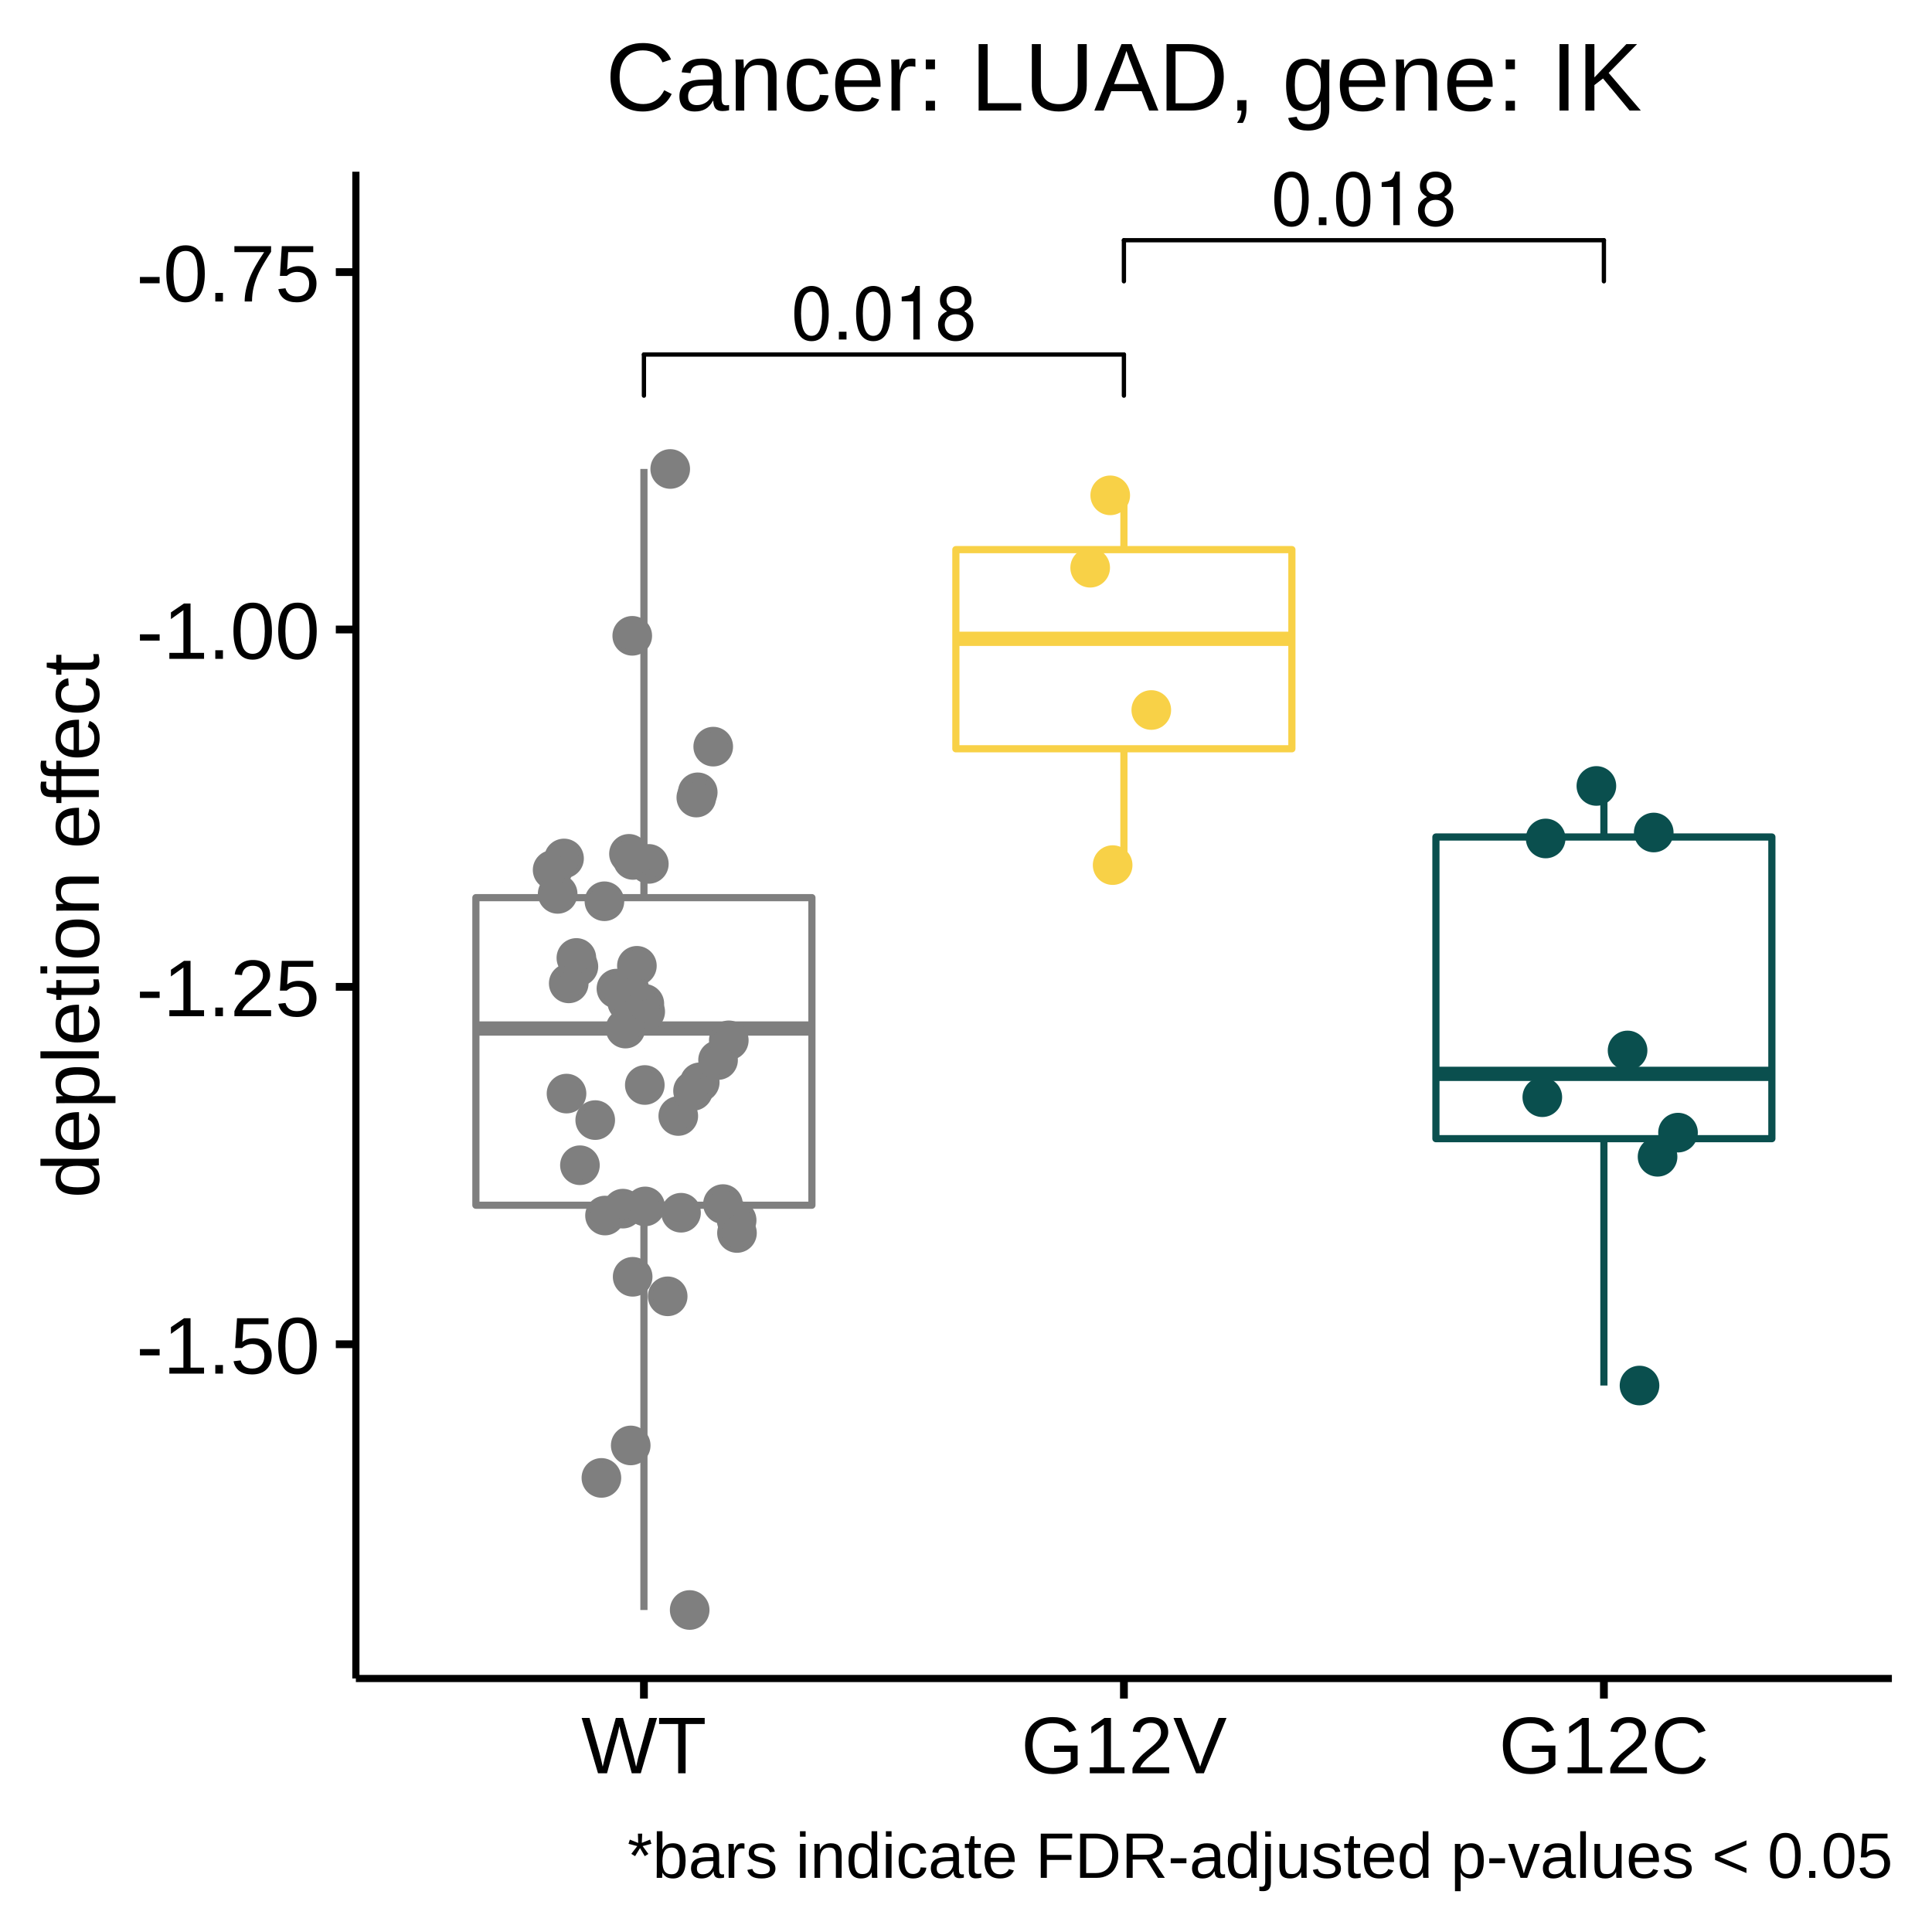
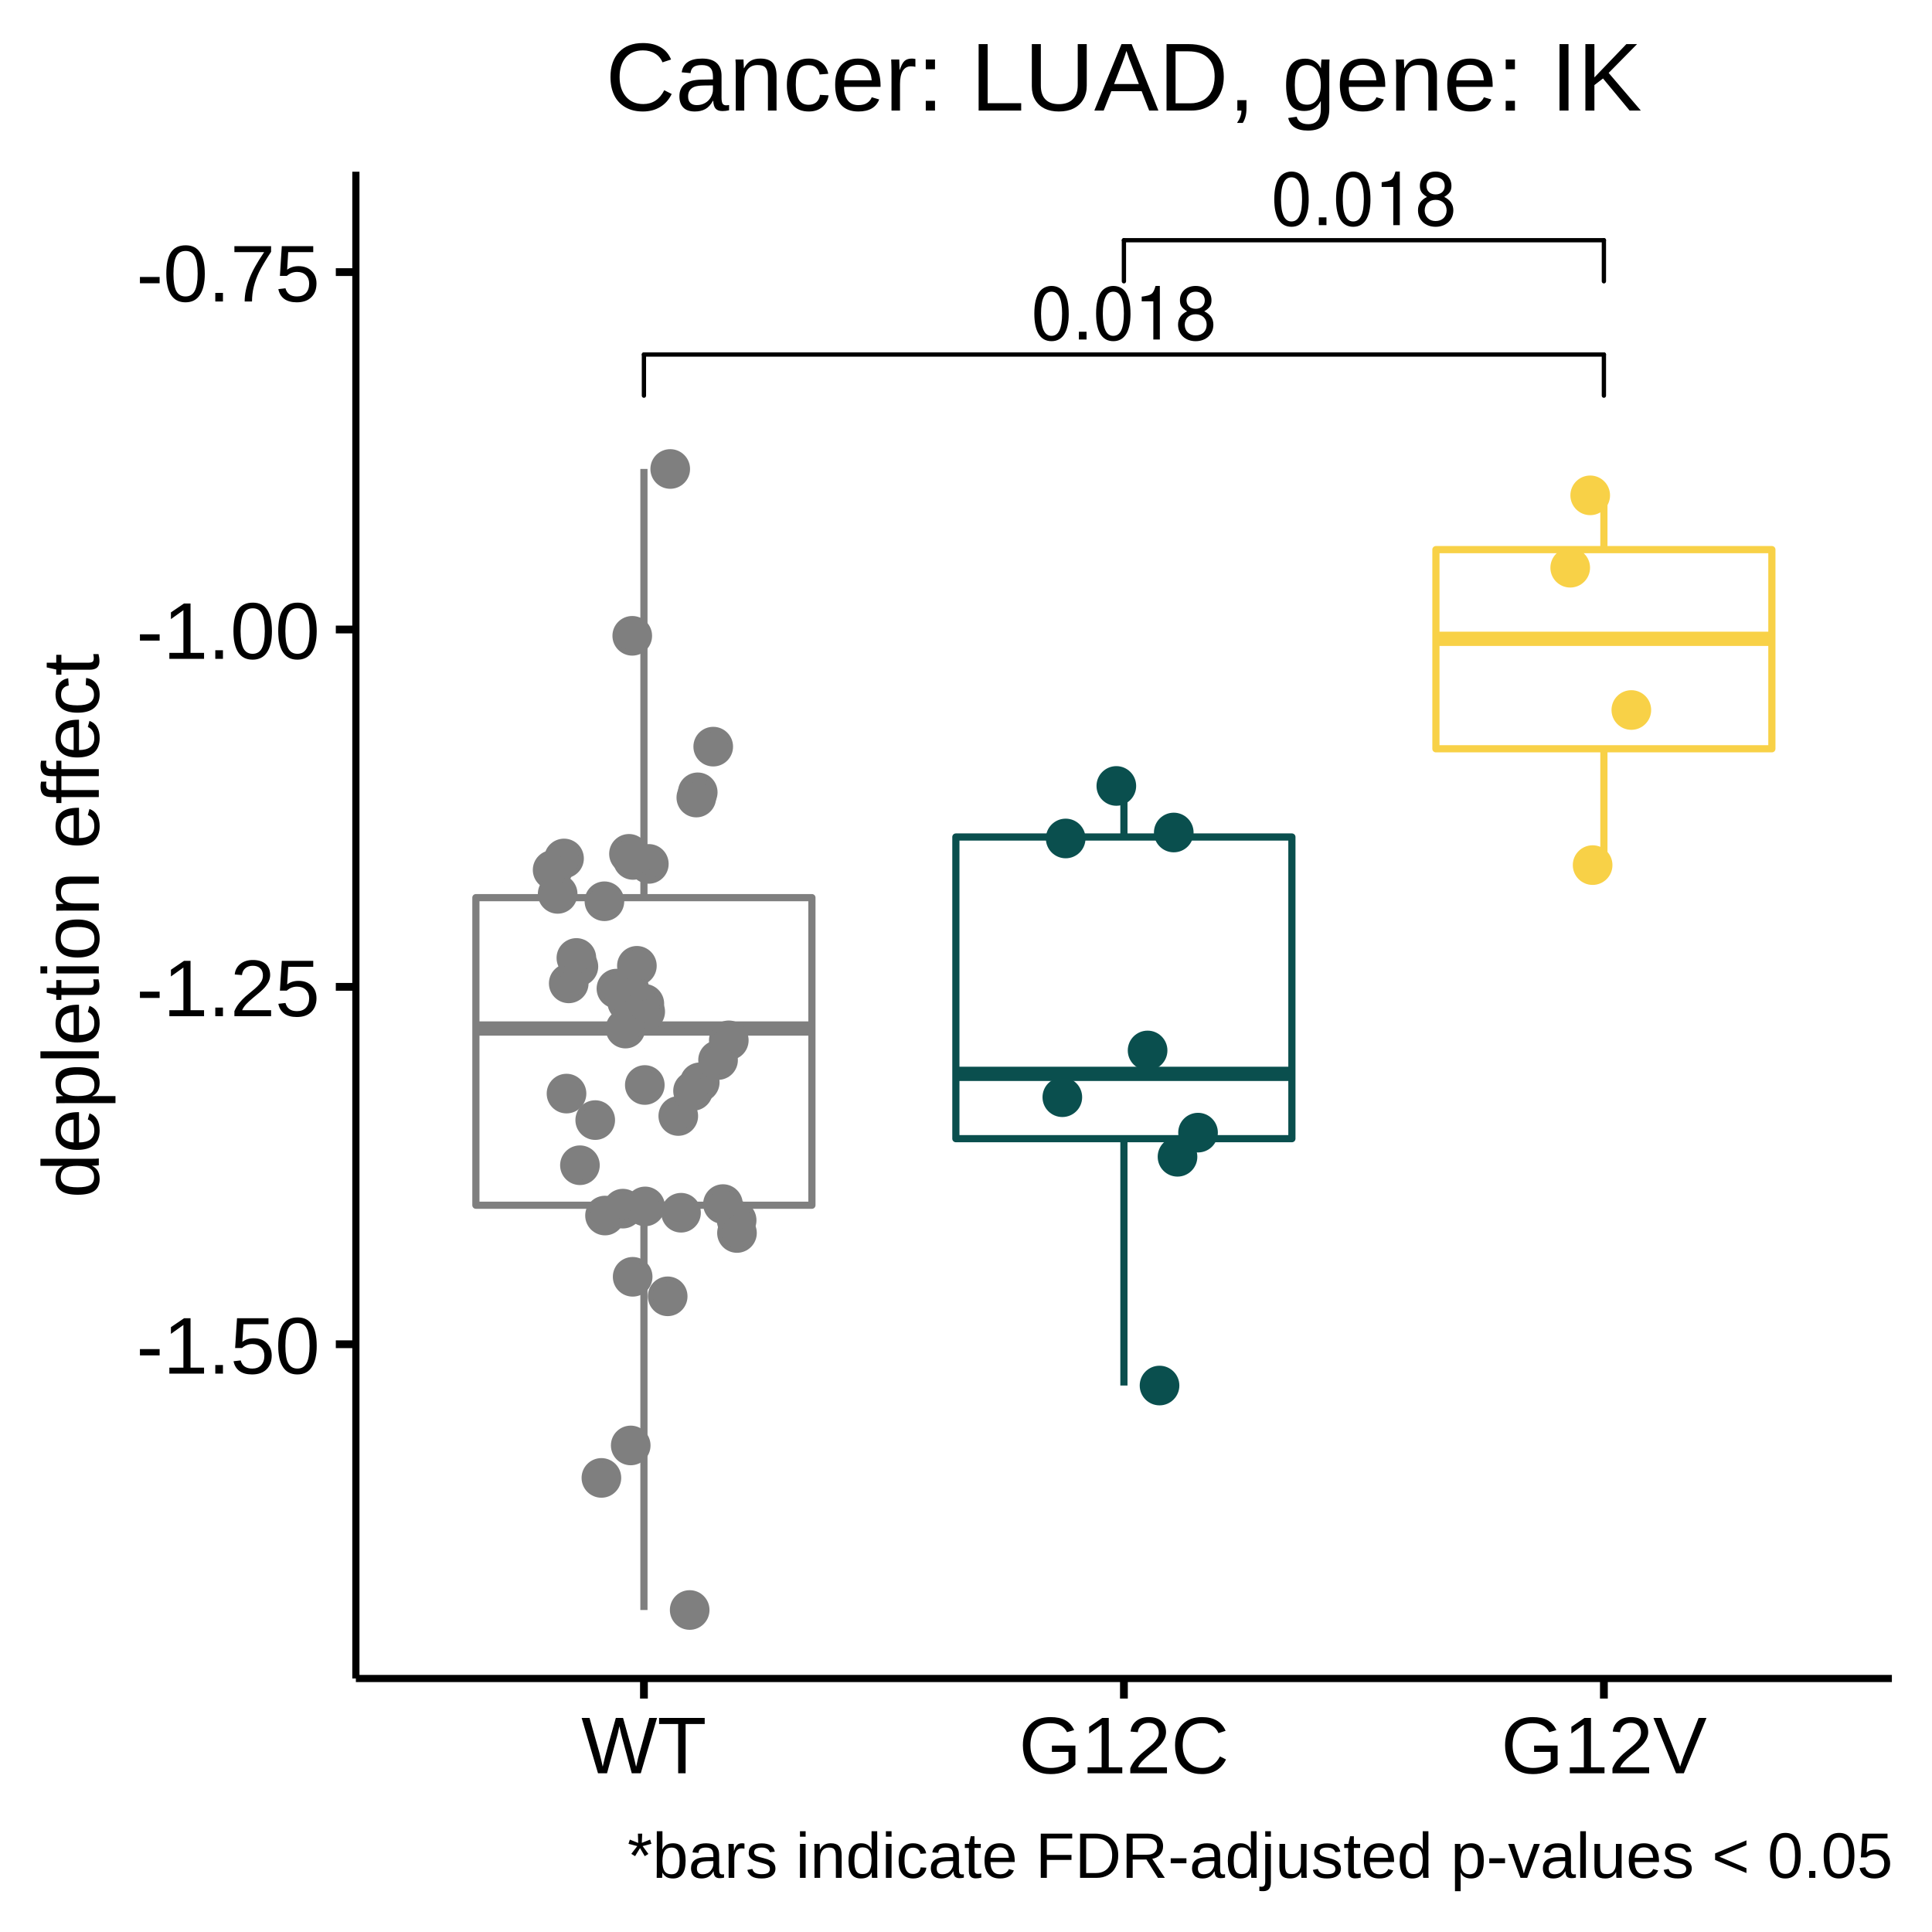
<svg xmlns="http://www.w3.org/2000/svg" viewBox="0 0 288.00 288.00">
  <defs>
    <style type="text/css">
    line, polyline, polygon, path, rect, circle {
      fill: none;
      stroke: #000000;
      stroke-linecap: round;
      stroke-linejoin: round;
      stroke-miterlimit: 10.00;
    }
  </style>
  </defs>
  <rect width="100%" height="100%" style="stroke: none; fill: #FFFFFF;" />
  <rect x="0.00" y="0.00" width="288.00" height="288.00" style="stroke-width: 1.16; stroke: #FFFFFF; fill: #FFFFFF;" />
  <defs>
    <clipPath id="cpNTMuMDV8MjgyLjAyfDI1MC4yMXwyNS42MA==">
      <rect x="53.05" y="25.60" width="228.97" height="224.62" />
    </clipPath>
  </defs>
  <rect x="53.05" y="25.60" width="228.97" height="224.62" style="stroke-width: 1.16; stroke: none; fill: #FFFFFF;" clip-path="url(#cpNTMuMDV8MjgyLjAyfDI1MC4yMXwyNS42MA==)" />
  <line x1="95.99" y1="133.81" x2="95.99" y2="69.90" style="stroke-width: 1.07; stroke: #7F7F7F; stroke-linecap: butt;" clip-path="url(#cpNTMuMDV8MjgyLjAyfDI1MC4yMXwyNS42MA==)" />
  <line x1="95.99" y1="179.66" x2="95.99" y2="240.00" style="stroke-width: 1.07; stroke: #7F7F7F; stroke-linecap: butt;" clip-path="url(#cpNTMuMDV8MjgyLjAyfDI1MC4yMXwyNS42MA==)" />
  <polygon points="70.94,133.81 70.94,179.66 121.03,179.66 121.03,133.81 70.94,133.81 " style="stroke-width: 1.07; stroke: #7F7F7F; fill: #FFFFFF;" clip-path="url(#cpNTMuMDV8MjgyLjAyfDI1MC4yMXwyNS42MA==)" />
  <line x1="70.94" y1="153.32" x2="121.03" y2="153.32" style="stroke-width: 2.13; stroke: #7F7F7F; stroke-linecap: butt;" clip-path="url(#cpNTMuMDV8MjgyLjAyfDI1MC4yMXwyNS42MA==)" />
-   <line x1="167.54" y1="81.93" x2="167.54" y2="73.84" style="stroke-width: 1.07; stroke: #F8D147; stroke-linecap: butt;" clip-path="url(#cpNTMuMDV8MjgyLjAyfDI1MC4yMXwyNS42MA==)" />
-   <line x1="167.54" y1="111.62" x2="167.54" y2="128.96" style="stroke-width: 1.07; stroke: #F8D147; stroke-linecap: butt;" clip-path="url(#cpNTMuMDV8MjgyLjAyfDI1MC4yMXwyNS42MA==)" />
-   <polygon points="142.49,81.93 142.49,111.62 192.58,111.62 192.58,81.93 142.49,81.93 " style="stroke-width: 1.07; stroke: #F8D147; fill: #FFFFFF;" clip-path="url(#cpNTMuMDV8MjgyLjAyfDI1MC4yMXwyNS42MA==)" />
-   <line x1="142.49" y1="95.23" x2="192.58" y2="95.23" style="stroke-width: 2.13; stroke: #F8D147; stroke-linecap: butt;" clip-path="url(#cpNTMuMDV8MjgyLjAyfDI1MC4yMXwyNS42MA==)" />
-   <line x1="239.09" y1="124.77" x2="239.09" y2="117.15" style="stroke-width: 1.07; stroke: #0A4F4E; stroke-linecap: butt;" clip-path="url(#cpNTMuMDV8MjgyLjAyfDI1MC4yMXwyNS42MA==)" />
-   <line x1="239.09" y1="169.74" x2="239.09" y2="206.54" style="stroke-width: 1.07; stroke: #0A4F4E; stroke-linecap: butt;" clip-path="url(#cpNTMuMDV8MjgyLjAyfDI1MC4yMXwyNS42MA==)" />
-   <polygon points="214.05,124.77 214.05,169.74 264.13,169.74 264.13,124.77 214.05,124.77 " style="stroke-width: 1.07; stroke: #0A4F4E; fill: #FFFFFF;" clip-path="url(#cpNTMuMDV8MjgyLjAyfDI1MC4yMXwyNS42MA==)" />
-   <line x1="214.05" y1="160.08" x2="264.13" y2="160.08" style="stroke-width: 2.13; stroke: #0A4F4E; stroke-linecap: butt;" clip-path="url(#cpNTMuMDV8MjgyLjAyfDI1MC4yMXwyNS42MA==)" />
+   <line x1="167.54" y1="124.77" x2="167.54" y2="117.15" style="stroke-width: 1.07; stroke: #0A4F4E; stroke-linecap: butt;" clip-path="url(#cpNTMuMDV8MjgyLjAyfDI1MC4yMXwyNS42MA==)" />
+   <line x1="167.54" y1="169.74" x2="167.54" y2="206.54" style="stroke-width: 1.07; stroke: #0A4F4E; stroke-linecap: butt;" clip-path="url(#cpNTMuMDV8MjgyLjAyfDI1MC4yMXwyNS42MA==)" />
+   <polygon points="142.49,124.77 142.49,169.74 192.58,169.74 192.58,124.77 142.49,124.77 " style="stroke-width: 1.07; stroke: #0A4F4E; fill: #FFFFFF;" clip-path="url(#cpNTMuMDV8MjgyLjAyfDI1MC4yMXwyNS42MA==)" />
+   <line x1="142.49" y1="160.08" x2="192.58" y2="160.08" style="stroke-width: 2.13; stroke: #0A4F4E; stroke-linecap: butt;" clip-path="url(#cpNTMuMDV8MjgyLjAyfDI1MC4yMXwyNS42MA==)" />
+   <line x1="239.09" y1="81.93" x2="239.09" y2="73.84" style="stroke-width: 1.07; stroke: #F8D147; stroke-linecap: butt;" clip-path="url(#cpNTMuMDV8MjgyLjAyfDI1MC4yMXwyNS42MA==)" />
+   <line x1="239.09" y1="111.62" x2="239.09" y2="128.96" style="stroke-width: 1.07; stroke: #F8D147; stroke-linecap: butt;" clip-path="url(#cpNTMuMDV8MjgyLjAyfDI1MC4yMXwyNS42MA==)" />
+   <polygon points="214.05,81.93 214.05,111.62 264.13,111.62 264.13,81.93 214.05,81.93 " style="stroke-width: 1.07; stroke: #F8D147; fill: #FFFFFF;" clip-path="url(#cpNTMuMDV8MjgyLjAyfDI1MC4yMXwyNS42MA==)" />
+   <line x1="214.05" y1="95.23" x2="264.13" y2="95.23" style="stroke-width: 2.13; stroke: #F8D147; stroke-linecap: butt;" clip-path="url(#cpNTMuMDV8MjgyLjAyfDI1MC4yMXwyNS42MA==)" />
  <circle cx="94.31" cy="190.33" r="1.95pt" style="stroke-width: 0.71; stroke: #7F7F7F; fill: #7F7F7F;" clip-path="url(#cpNTMuMDV8MjgyLjAyfDI1MC4yMXwyNS42MA==)" />
  <circle cx="96.05" cy="149.63" r="1.95pt" style="stroke-width: 0.71; stroke: #7F7F7F; fill: #7F7F7F;" clip-path="url(#cpNTMuMDV8MjgyLjAyfDI1MC4yMXwyNS42MA==)" />
  <circle cx="104.31" cy="161.34" r="1.95pt" style="stroke-width: 0.71; stroke: #7F7F7F; fill: #7F7F7F;" clip-path="url(#cpNTMuMDV8MjgyLjAyfDI1MC4yMXwyNS42MA==)" />
  <circle cx="86.45" cy="173.70" r="1.95pt" style="stroke-width: 0.71; stroke: #7F7F7F; fill: #7F7F7F;" clip-path="url(#cpNTMuMDV8MjgyLjAyfDI1MC4yMXwyNS42MA==)" />
  <circle cx="101.11" cy="166.36" r="1.95pt" style="stroke-width: 0.71; stroke: #7F7F7F; fill: #7F7F7F;" clip-path="url(#cpNTMuMDV8MjgyLjAyfDI1MC4yMXwyNS42MA==)" />
  <circle cx="96.18" cy="150.80" r="1.95pt" style="stroke-width: 0.71; stroke: #7F7F7F; fill: #7F7F7F;" clip-path="url(#cpNTMuMDV8MjgyLjAyfDI1MC4yMXwyNS42MA==)" />
  <circle cx="92.85" cy="180.17" r="1.95pt" style="stroke-width: 0.71; stroke: #7F7F7F; fill: #7F7F7F;" clip-path="url(#cpNTMuMDV8MjgyLjAyfDI1MC4yMXwyNS42MA==)" />
  <circle cx="99.91" cy="69.91" r="1.95pt" style="stroke-width: 0.71; stroke: #7F7F7F; fill: #7F7F7F;" clip-path="url(#cpNTMuMDV8MjgyLjAyfDI1MC4yMXwyNS42MA==)" />
-   <circle cx="171.62" cy="105.84" r="1.95pt" style="stroke-width: 0.71; stroke: #F8D147; fill: #F8D147;" clip-path="url(#cpNTMuMDV8MjgyLjAyfDI1MC4yMXwyNS42MA==)" />
+   <circle cx="243.18" cy="105.84" r="1.95pt" style="stroke-width: 0.71; stroke: #F8D147; fill: #F8D147;" clip-path="url(#cpNTMuMDV8MjgyLjAyfDI1MC4yMXwyNS42MA==)" />
  <circle cx="84.08" cy="127.97" r="1.95pt" style="stroke-width: 0.71; stroke: #7F7F7F; fill: #7F7F7F;" clip-path="url(#cpNTMuMDV8MjgyLjAyfDI1MC4yMXwyNS42MA==)" />
-   <circle cx="247.09" cy="172.44" r="1.95pt" style="stroke-width: 0.71; stroke: #0A4F4E; fill: #0A4F4E;" clip-path="url(#cpNTMuMDV8MjgyLjAyfDI1MC4yMXwyNS42MA==)" />
+   <circle cx="175.53" cy="172.44" r="1.95pt" style="stroke-width: 0.71; stroke: #0A4F4E; fill: #0A4F4E;" clip-path="url(#cpNTMuMDV8MjgyLjAyfDI1MC4yMXwyNS42MA==)" />
  <circle cx="83.13" cy="133.25" r="1.95pt" style="stroke-width: 0.71; stroke: #7F7F7F; fill: #7F7F7F;" clip-path="url(#cpNTMuMDV8MjgyLjAyfDI1MC4yMXwyNS42MA==)" />
  <circle cx="106.32" cy="111.30" r="1.95pt" style="stroke-width: 0.71; stroke: #7F7F7F; fill: #7F7F7F;" clip-path="url(#cpNTMuMDV8MjgyLjAyfDI1MC4yMXwyNS42MA==)" />
  <circle cx="99.53" cy="193.24" r="1.95pt" style="stroke-width: 0.71; stroke: #7F7F7F; fill: #7F7F7F;" clip-path="url(#cpNTMuMDV8MjgyLjAyfDI1MC4yMXwyNS42MA==)" />
  <circle cx="109.81" cy="181.90" r="1.95pt" style="stroke-width: 0.71; stroke: #7F7F7F; fill: #7F7F7F;" clip-path="url(#cpNTMuMDV8MjgyLjAyfDI1MC4yMXwyNS42MA==)" />
  <circle cx="88.73" cy="166.97" r="1.95pt" style="stroke-width: 0.71; stroke: #7F7F7F; fill: #7F7F7F;" clip-path="url(#cpNTMuMDV8MjgyLjAyfDI1MC4yMXwyNS42MA==)" />
-   <circle cx="250.14" cy="168.84" r="1.95pt" style="stroke-width: 0.71; stroke: #0A4F4E; fill: #0A4F4E;" clip-path="url(#cpNTMuMDV8MjgyLjAyfDI1MC4yMXwyNS42MA==)" />
+   <circle cx="178.59" cy="168.84" r="1.95pt" style="stroke-width: 0.71; stroke: #0A4F4E; fill: #0A4F4E;" clip-path="url(#cpNTMuMDV8MjgyLjAyfDI1MC4yMXwyNS42MA==)" />
  <circle cx="96.17" cy="179.84" r="1.95pt" style="stroke-width: 0.71; stroke: #7F7F7F; fill: #7F7F7F;" clip-path="url(#cpNTMuMDV8MjgyLjAyfDI1MC4yMXwyNS42MA==)" />
  <circle cx="93.80" cy="147.39" r="1.95pt" style="stroke-width: 0.71; stroke: #7F7F7F; fill: #7F7F7F;" clip-path="url(#cpNTMuMDV8MjgyLjAyfDI1MC4yMXwyNS42MA==)" />
  <circle cx="102.81" cy="240.00" r="1.95pt" style="stroke-width: 0.71; stroke: #7F7F7F; fill: #7F7F7F;" clip-path="url(#cpNTMuMDV8MjgyLjAyfDI1MC4yMXwyNS42MA==)" />
-   <circle cx="237.97" cy="117.16" r="1.95pt" style="stroke-width: 0.71; stroke: #0A4F4E; fill: #0A4F4E;" clip-path="url(#cpNTMuMDV8MjgyLjAyfDI1MC4yMXwyNS42MA==)" />
-   <circle cx="246.52" cy="124.10" r="1.95pt" style="stroke-width: 0.71; stroke: #0A4F4E; fill: #0A4F4E;" clip-path="url(#cpNTMuMDV8MjgyLjAyfDI1MC4yMXwyNS42MA==)" />
-   <circle cx="229.91" cy="163.56" r="1.95pt" style="stroke-width: 0.71; stroke: #0A4F4E; fill: #0A4F4E;" clip-path="url(#cpNTMuMDV8MjgyLjAyfDI1MC4yMXwyNS42MA==)" />
+   <circle cx="166.41" cy="117.16" r="1.95pt" style="stroke-width: 0.71; stroke: #0A4F4E; fill: #0A4F4E;" clip-path="url(#cpNTMuMDV8MjgyLjAyfDI1MC4yMXwyNS42MA==)" />
+   <circle cx="174.97" cy="124.10" r="1.95pt" style="stroke-width: 0.71; stroke: #0A4F4E; fill: #0A4F4E;" clip-path="url(#cpNTMuMDV8MjgyLjAyfDI1MC4yMXwyNS42MA==)" />
+   <circle cx="158.36" cy="163.56" r="1.95pt" style="stroke-width: 0.71; stroke: #0A4F4E; fill: #0A4F4E;" clip-path="url(#cpNTMuMDV8MjgyLjAyfDI1MC4yMXwyNS42MA==)" />
  <circle cx="109.86" cy="183.80" r="1.95pt" style="stroke-width: 0.71; stroke: #7F7F7F; fill: #7F7F7F;" clip-path="url(#cpNTMuMDV8MjgyLjAyfDI1MC4yMXwyNS42MA==)" />
  <circle cx="93.76" cy="127.28" r="1.95pt" style="stroke-width: 0.71; stroke: #7F7F7F; fill: #7F7F7F;" clip-path="url(#cpNTMuMDV8MjgyLjAyfDI1MC4yMXwyNS42MA==)" />
  <circle cx="108.64" cy="155.08" r="1.95pt" style="stroke-width: 0.71; stroke: #7F7F7F; fill: #7F7F7F;" clip-path="url(#cpNTMuMDV8MjgyLjAyfDI1MC4yMXwyNS42MA==)" />
-   <circle cx="165.86" cy="128.96" r="1.95pt" style="stroke-width: 0.71; stroke: #F8D147; fill: #F8D147;" clip-path="url(#cpNTMuMDV8MjgyLjAyfDI1MC4yMXwyNS42MA==)" />
+   <circle cx="237.41" cy="128.96" r="1.95pt" style="stroke-width: 0.71; stroke: #F8D147; fill: #F8D147;" clip-path="url(#cpNTMuMDV8MjgyLjAyfDI1MC4yMXwyNS42MA==)" />
  <circle cx="94.25" cy="94.78" r="1.95pt" style="stroke-width: 0.71; stroke: #7F7F7F; fill: #7F7F7F;" clip-path="url(#cpNTMuMDV8MjgyLjAyfDI1MC4yMXwyNS42MA==)" />
-   <circle cx="162.51" cy="84.63" r="1.95pt" style="stroke-width: 0.71; stroke: #F8D147; fill: #F8D147;" clip-path="url(#cpNTMuMDV8MjgyLjAyfDI1MC4yMXwyNS42MA==)" />
-   <circle cx="165.50" cy="73.84" r="1.95pt" style="stroke-width: 0.71; stroke: #F8D147; fill: #F8D147;" clip-path="url(#cpNTMuMDV8MjgyLjAyfDI1MC4yMXwyNS42MA==)" />
+   <circle cx="234.07" cy="84.63" r="1.95pt" style="stroke-width: 0.71; stroke: #F8D147; fill: #F8D147;" clip-path="url(#cpNTMuMDV8MjgyLjAyfDI1MC4yMXwyNS42MA==)" />
+   <circle cx="237.05" cy="73.84" r="1.95pt" style="stroke-width: 0.71; stroke: #F8D147; fill: #F8D147;" clip-path="url(#cpNTMuMDV8MjgyLjAyfDI1MC4yMXwyNS42MA==)" />
  <circle cx="96.12" cy="161.74" r="1.95pt" style="stroke-width: 0.71; stroke: #7F7F7F; fill: #7F7F7F;" clip-path="url(#cpNTMuMDV8MjgyLjAyfDI1MC4yMXwyNS42MA==)" />
-   <circle cx="230.41" cy="124.99" r="1.95pt" style="stroke-width: 0.71; stroke: #0A4F4E; fill: #0A4F4E;" clip-path="url(#cpNTMuMDV8MjgyLjAyfDI1MC4yMXwyNS42MA==)" />
+   <circle cx="158.86" cy="124.99" r="1.95pt" style="stroke-width: 0.71; stroke: #0A4F4E; fill: #0A4F4E;" clip-path="url(#cpNTMuMDV8MjgyLjAyfDI1MC4yMXwyNS42MA==)" />
  <circle cx="96.72" cy="128.78" r="1.95pt" style="stroke-width: 0.71; stroke: #7F7F7F; fill: #7F7F7F;" clip-path="url(#cpNTMuMDV8MjgyLjAyfDI1MC4yMXwyNS42MA==)" />
  <circle cx="84.78" cy="146.59" r="1.95pt" style="stroke-width: 0.71; stroke: #7F7F7F; fill: #7F7F7F;" clip-path="url(#cpNTMuMDV8MjgyLjAyfDI1MC4yMXwyNS42MA==)" />
  <circle cx="86.22" cy="144.08" r="1.95pt" style="stroke-width: 0.71; stroke: #7F7F7F; fill: #7F7F7F;" clip-path="url(#cpNTMuMDV8MjgyLjAyfDI1MC4yMXwyNS42MA==)" />
  <circle cx="90.10" cy="134.35" r="1.95pt" style="stroke-width: 0.71; stroke: #7F7F7F; fill: #7F7F7F;" clip-path="url(#cpNTMuMDV8MjgyLjAyfDI1MC4yMXwyNS42MA==)" />
  <circle cx="94.94" cy="143.97" r="1.95pt" style="stroke-width: 0.71; stroke: #7F7F7F; fill: #7F7F7F;" clip-path="url(#cpNTMuMDV8MjgyLjAyfDI1MC4yMXwyNS42MA==)" />
  <circle cx="84.45" cy="163.02" r="1.95pt" style="stroke-width: 0.71; stroke: #7F7F7F; fill: #7F7F7F;" clip-path="url(#cpNTMuMDV8MjgyLjAyfDI1MC4yMXwyNS42MA==)" />
  <circle cx="94.02" cy="215.47" r="1.95pt" style="stroke-width: 0.71; stroke: #7F7F7F; fill: #7F7F7F;" clip-path="url(#cpNTMuMDV8MjgyLjAyfDI1MC4yMXwyNS42MA==)" />
  <circle cx="93.50" cy="149.39" r="1.95pt" style="stroke-width: 0.71; stroke: #7F7F7F; fill: #7F7F7F;" clip-path="url(#cpNTMuMDV8MjgyLjAyfDI1MC4yMXwyNS42MA==)" />
  <circle cx="93.24" cy="153.33" r="1.95pt" style="stroke-width: 0.71; stroke: #7F7F7F; fill: #7F7F7F;" clip-path="url(#cpNTMuMDV8MjgyLjAyfDI1MC4yMXwyNS42MA==)" />
  <circle cx="90.19" cy="181.20" r="1.95pt" style="stroke-width: 0.71; stroke: #7F7F7F; fill: #7F7F7F;" clip-path="url(#cpNTMuMDV8MjgyLjAyfDI1MC4yMXwyNS42MA==)" />
  <circle cx="104.01" cy="118.11" r="1.95pt" style="stroke-width: 0.71; stroke: #7F7F7F; fill: #7F7F7F;" clip-path="url(#cpNTMuMDV8MjgyLjAyfDI1MC4yMXwyNS42MA==)" />
  <circle cx="91.89" cy="147.37" r="1.95pt" style="stroke-width: 0.71; stroke: #7F7F7F; fill: #7F7F7F;" clip-path="url(#cpNTMuMDV8MjgyLjAyfDI1MC4yMXwyNS42MA==)" />
  <circle cx="103.31" cy="162.62" r="1.95pt" style="stroke-width: 0.71; stroke: #7F7F7F; fill: #7F7F7F;" clip-path="url(#cpNTMuMDV8MjgyLjAyfDI1MC4yMXwyNS42MA==)" />
-   <circle cx="244.40" cy="206.54" r="1.95pt" style="stroke-width: 0.71; stroke: #0A4F4E; fill: #0A4F4E;" clip-path="url(#cpNTMuMDV8MjgyLjAyfDI1MC4yMXwyNS42MA==)" />
+   <circle cx="172.85" cy="206.54" r="1.95pt" style="stroke-width: 0.71; stroke: #0A4F4E; fill: #0A4F4E;" clip-path="url(#cpNTMuMDV8MjgyLjAyfDI1MC4yMXwyNS42MA==)" />
  <circle cx="85.92" cy="142.80" r="1.95pt" style="stroke-width: 0.71; stroke: #7F7F7F; fill: #7F7F7F;" clip-path="url(#cpNTMuMDV8MjgyLjAyfDI1MC4yMXwyNS42MA==)" />
  <circle cx="89.65" cy="220.31" r="1.95pt" style="stroke-width: 0.71; stroke: #7F7F7F; fill: #7F7F7F;" clip-path="url(#cpNTMuMDV8MjgyLjAyfDI1MC4yMXwyNS42MA==)" />
  <circle cx="94.35" cy="128.19" r="1.95pt" style="stroke-width: 0.71; stroke: #7F7F7F; fill: #7F7F7F;" clip-path="url(#cpNTMuMDV8MjgyLjAyfDI1MC4yMXwyNS42MA==)" />
-   <circle cx="242.62" cy="156.59" r="1.95pt" style="stroke-width: 0.71; stroke: #0A4F4E; fill: #0A4F4E;" clip-path="url(#cpNTMuMDV8MjgyLjAyfDI1MC4yMXwyNS42MA==)" />
+   <circle cx="171.07" cy="156.59" r="1.95pt" style="stroke-width: 0.71; stroke: #0A4F4E; fill: #0A4F4E;" clip-path="url(#cpNTMuMDV8MjgyLjAyfDI1MC4yMXwyNS42MA==)" />
  <circle cx="103.80" cy="118.89" r="1.95pt" style="stroke-width: 0.71; stroke: #7F7F7F; fill: #7F7F7F;" clip-path="url(#cpNTMuMDV8MjgyLjAyfDI1MC4yMXwyNS42MA==)" />
  <circle cx="107.04" cy="158.02" r="1.95pt" style="stroke-width: 0.71; stroke: #7F7F7F; fill: #7F7F7F;" clip-path="url(#cpNTMuMDV8MjgyLjAyfDI1MC4yMXwyNS42MA==)" />
  <circle cx="82.38" cy="129.68" r="1.95pt" style="stroke-width: 0.71; stroke: #7F7F7F; fill: #7F7F7F;" clip-path="url(#cpNTMuMDV8MjgyLjAyfDI1MC4yMXwyNS42MA==)" />
  <circle cx="107.77" cy="179.49" r="1.95pt" style="stroke-width: 0.71; stroke: #7F7F7F; fill: #7F7F7F;" clip-path="url(#cpNTMuMDV8MjgyLjAyfDI1MC4yMXwyNS42MA==)" />
  <circle cx="101.52" cy="180.78" r="1.95pt" style="stroke-width: 0.71; stroke: #7F7F7F; fill: #7F7F7F;" clip-path="url(#cpNTMuMDV8MjgyLjAyfDI1MC4yMXwyNS42MA==)" />
  <g clip-path="url(#cpNTMuMDV8MjgyLjAyfDI1MC4yMXwyNS42MA==)">
-     <text x="117.94" y="50.61" style="font-size: 11.04px; font-family: Nimbus Sans L;" textLength="27.64px" lengthAdjust="spacingAndGlyphs">0.018</text>
+     <text x="153.72" y="50.61" style="font-size: 11.04px; font-family: Nimbus Sans L;" textLength="27.64px" lengthAdjust="spacingAndGlyphs">0.018</text>
  </g>
  <line x1="95.99" y1="58.98" x2="95.99" y2="52.85" style="stroke-width: 0.64;" clip-path="url(#cpNTMuMDV8MjgyLjAyfDI1MC4yMXwyNS42MA==)" />
-   <line x1="95.99" y1="52.85" x2="167.54" y2="52.85" style="stroke-width: 0.64;" clip-path="url(#cpNTMuMDV8MjgyLjAyfDI1MC4yMXwyNS42MA==)" />
-   <line x1="167.54" y1="52.85" x2="167.54" y2="58.98" style="stroke-width: 0.64;" clip-path="url(#cpNTMuMDV8MjgyLjAyfDI1MC4yMXwyNS42MA==)" />
+   <line x1="95.99" y1="52.85" x2="239.09" y2="52.85" style="stroke-width: 0.64;" clip-path="url(#cpNTMuMDV8MjgyLjAyfDI1MC4yMXwyNS42MA==)" />
+   <line x1="239.09" y1="52.85" x2="239.09" y2="58.98" style="stroke-width: 0.64;" clip-path="url(#cpNTMuMDV8MjgyLjAyfDI1MC4yMXwyNS42MA==)" />
  <g clip-path="url(#cpNTMuMDV8MjgyLjAyfDI1MC4yMXwyNS42MA==)">
    <text x="189.49" y="33.56" style="font-size: 11.04px; font-family: Nimbus Sans L;" textLength="27.64px" lengthAdjust="spacingAndGlyphs">0.018</text>
  </g>
  <line x1="167.54" y1="41.93" x2="167.54" y2="35.81" style="stroke-width: 0.64;" clip-path="url(#cpNTMuMDV8MjgyLjAyfDI1MC4yMXwyNS42MA==)" />
  <line x1="167.54" y1="35.81" x2="239.09" y2="35.81" style="stroke-width: 0.64;" clip-path="url(#cpNTMuMDV8MjgyLjAyfDI1MC4yMXwyNS42MA==)" />
  <line x1="239.09" y1="35.81" x2="239.09" y2="41.93" style="stroke-width: 0.64;" clip-path="url(#cpNTMuMDV8MjgyLjAyfDI1MC4yMXwyNS42MA==)" />
  <defs>
    <clipPath id="cpMC4wMHwyODguMDB8Mjg4LjAwfDAuMDA=">
      <rect x="0.00" y="0.00" width="288.00" height="288.00" />
    </clipPath>
  </defs>
  <polyline points="53.05,250.21 53.05,25.60 " style="stroke-width: 1.07; stroke-linecap: butt;" clip-path="url(#cpMC4wMHwyODguMDB8Mjg4LjAwfDAuMDA=)" />
  <g clip-path="url(#cpMC4wMHwyODguMDB8Mjg4LjAwfDAuMDA=)">
    <text x="20.33" y="204.76" style="font-size: 12.00px; font-family: arial;" textLength="27.35px" lengthAdjust="spacingAndGlyphs">-1.50</text>
  </g>
  <g clip-path="url(#cpMC4wMHwyODguMDB8Mjg4LjAwfDAuMDA=)">
    <text x="20.33" y="151.48" style="font-size: 12.00px; font-family: arial;" textLength="27.35px" lengthAdjust="spacingAndGlyphs">-1.25</text>
  </g>
  <g clip-path="url(#cpMC4wMHwyODguMDB8Mjg4LjAwfDAuMDA=)">
    <text x="20.33" y="98.21" style="font-size: 12.00px; font-family: arial;" textLength="27.35px" lengthAdjust="spacingAndGlyphs">-1.00</text>
  </g>
  <g clip-path="url(#cpMC4wMHwyODguMDB8Mjg4LjAwfDAuMDA=)">
    <text x="20.33" y="44.94" style="font-size: 12.00px; font-family: arial;" textLength="27.35px" lengthAdjust="spacingAndGlyphs">-0.75</text>
  </g>
  <polyline points="50.06,200.38 53.05,200.38 " style="stroke-width: 1.16; stroke-linecap: butt;" clip-path="url(#cpMC4wMHwyODguMDB8Mjg4LjAwfDAuMDA=)" />
  <polyline points="50.06,147.11 53.05,147.11 " style="stroke-width: 1.16; stroke-linecap: butt;" clip-path="url(#cpMC4wMHwyODguMDB8Mjg4LjAwfDAuMDA=)" />
  <polyline points="50.06,93.84 53.05,93.84 " style="stroke-width: 1.16; stroke-linecap: butt;" clip-path="url(#cpMC4wMHwyODguMDB8Mjg4LjAwfDAuMDA=)" />
  <polyline points="50.06,40.56 53.05,40.56 " style="stroke-width: 1.16; stroke-linecap: butt;" clip-path="url(#cpMC4wMHwyODguMDB8Mjg4LjAwfDAuMDA=)" />
  <polyline points="53.05,250.21 282.02,250.21 " style="stroke-width: 1.07; stroke-linecap: butt;" clip-path="url(#cpMC4wMHwyODguMDB8Mjg4LjAwfDAuMDA=)" />
  <polyline points="95.99,253.20 95.99,250.21 " style="stroke-width: 1.16; stroke-linecap: butt;" clip-path="url(#cpMC4wMHwyODguMDB8Mjg4LjAwfDAuMDA=)" />
  <polyline points="167.54,253.20 167.54,250.21 " style="stroke-width: 1.16; stroke-linecap: butt;" clip-path="url(#cpMC4wMHwyODguMDB8Mjg4LjAwfDAuMDA=)" />
  <polyline points="239.09,253.20 239.09,250.21 " style="stroke-width: 1.16; stroke-linecap: butt;" clip-path="url(#cpMC4wMHwyODguMDB8Mjg4LjAwfDAuMDA=)" />
  <g clip-path="url(#cpMC4wMHwyODguMDB8Mjg4LjAwfDAuMDA=)">
    <text x="86.66" y="264.34" style="font-size: 12.00px; font-family: arial;" textLength="18.66px" lengthAdjust="spacingAndGlyphs">WT</text>
  </g>
  <g clip-path="url(#cpMC4wMHwyODguMDB8Mjg4LjAwfDAuMDA=)">
-     <text x="152.20" y="264.34" style="font-size: 12.00px; font-family: arial;" textLength="30.68px" lengthAdjust="spacingAndGlyphs">G12V</text>
+     <text x="151.87" y="264.34" style="font-size: 12.00px; font-family: arial;" textLength="31.34px" lengthAdjust="spacingAndGlyphs">G12C</text>
  </g>
  <g clip-path="url(#cpMC4wMHwyODguMDB8Mjg4LjAwfDAuMDA=)">
-     <text x="223.42" y="264.34" style="font-size: 12.00px; font-family: arial;" textLength="31.34px" lengthAdjust="spacingAndGlyphs">G12C</text>
+     <text x="223.75" y="264.34" style="font-size: 12.00px; font-family: arial;" textLength="30.68px" lengthAdjust="spacingAndGlyphs">G12V</text>
  </g>
  <g clip-path="url(#cpMC4wMHwyODguMDB8Mjg4LjAwfDAuMDA=)">
    <text transform="translate(14.73,178.60) rotate(-90)" style="font-size: 12.00px; font-family: arial;" textLength="81.38px" lengthAdjust="spacingAndGlyphs">depletion effect</text>
  </g>
  <g clip-path="url(#cpMC4wMHwyODguMDB8Mjg4LjAwfDAuMDA=)">
    <text x="90.27" y="16.48" style="font-size: 14.40px; font-family: arial;" textLength="154.54px" lengthAdjust="spacingAndGlyphs">Cancer: LUAD, gene: IK</text>
  </g>
  <g clip-path="url(#cpMC4wMHwyODguMDB8Mjg4LjAwfDAuMDA=)">
    <text x="93.53" y="279.93" style="font-size: 9.60px; font-family: arial;" textLength="188.49px" lengthAdjust="spacingAndGlyphs">*bars indicate FDR-adjusted p-values &lt; 0.05</text>
  </g>
</svg>
